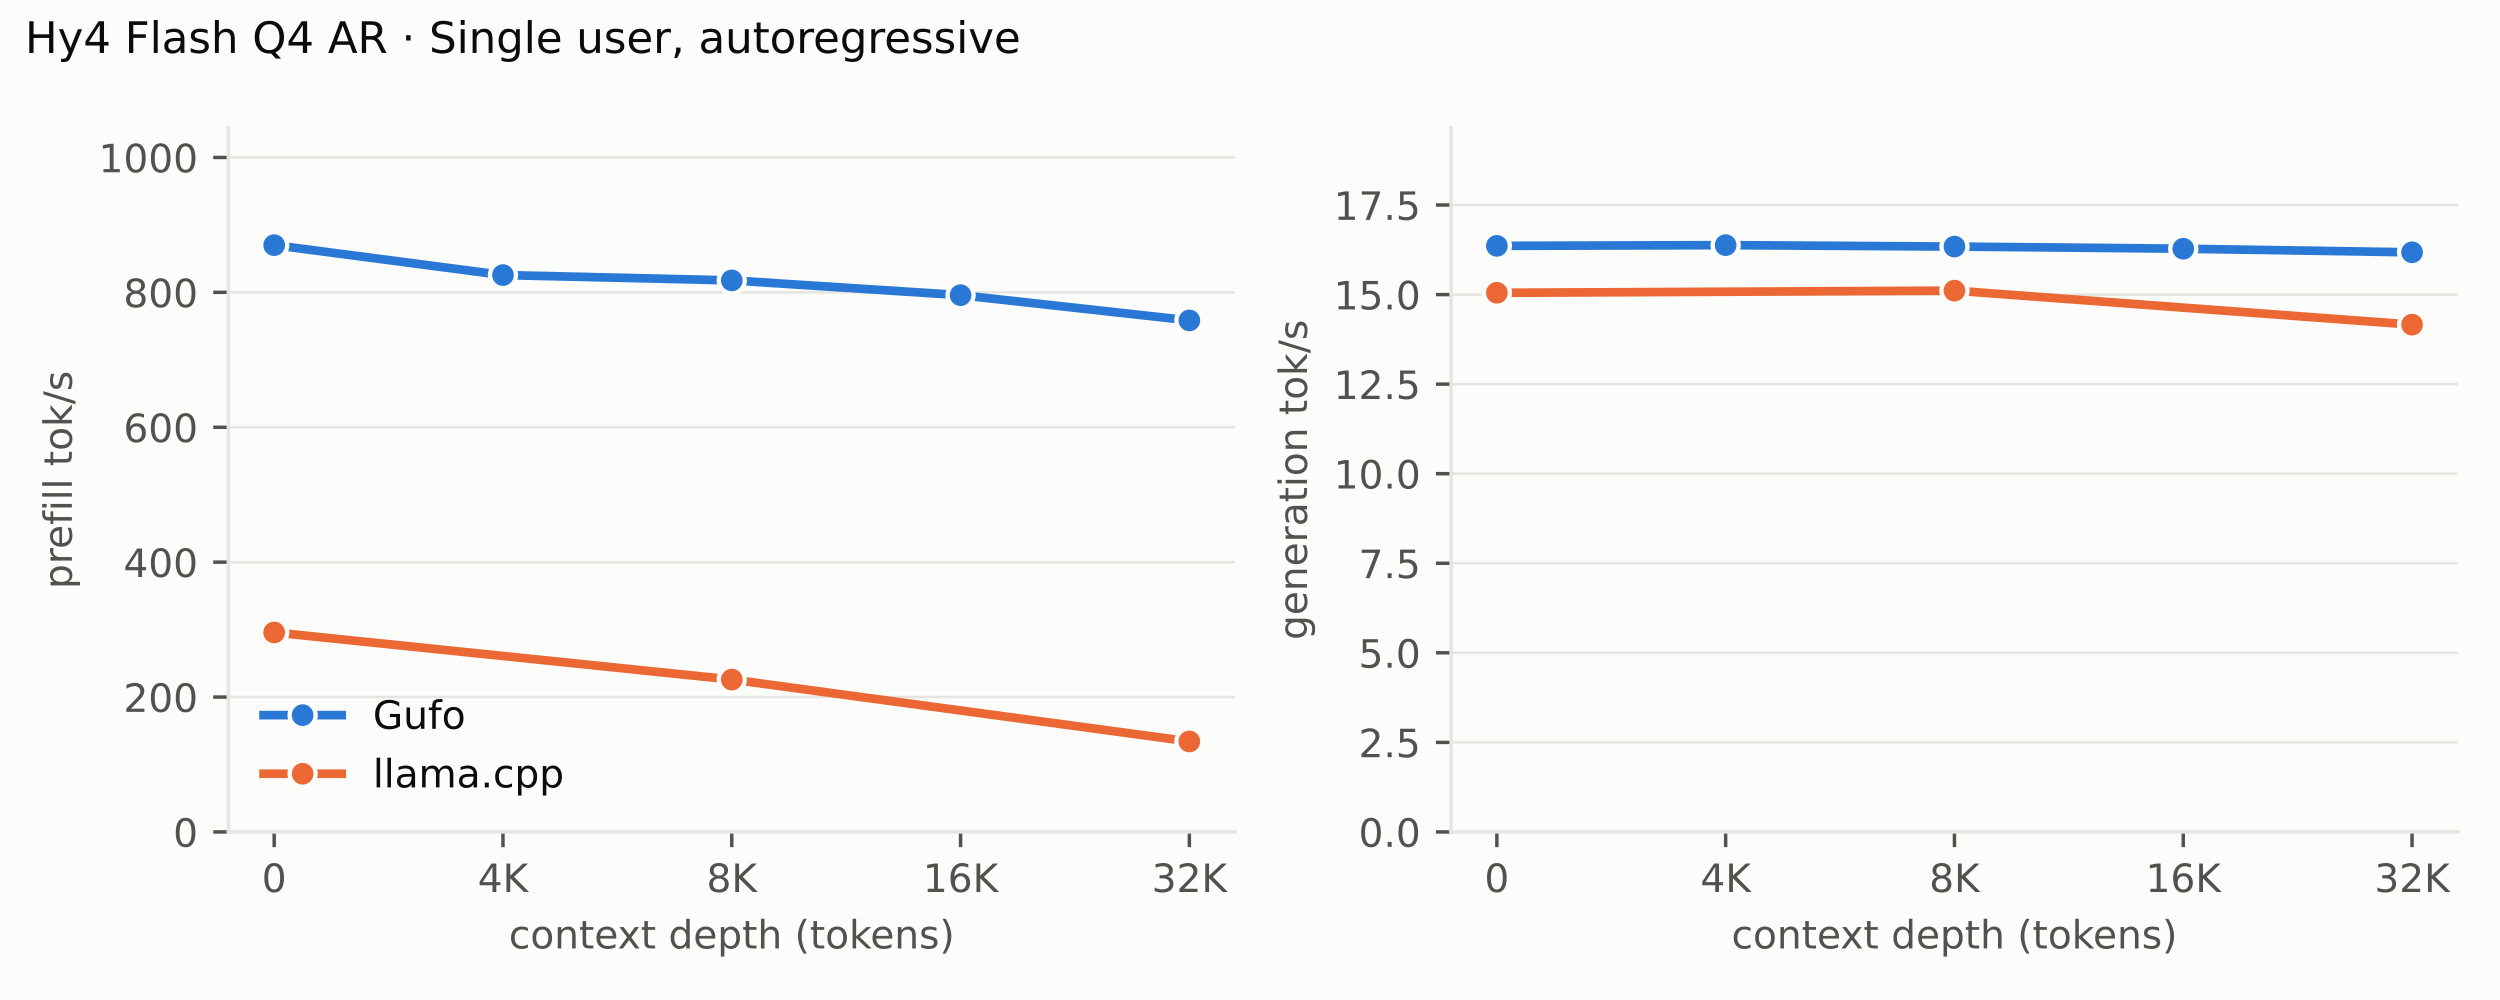
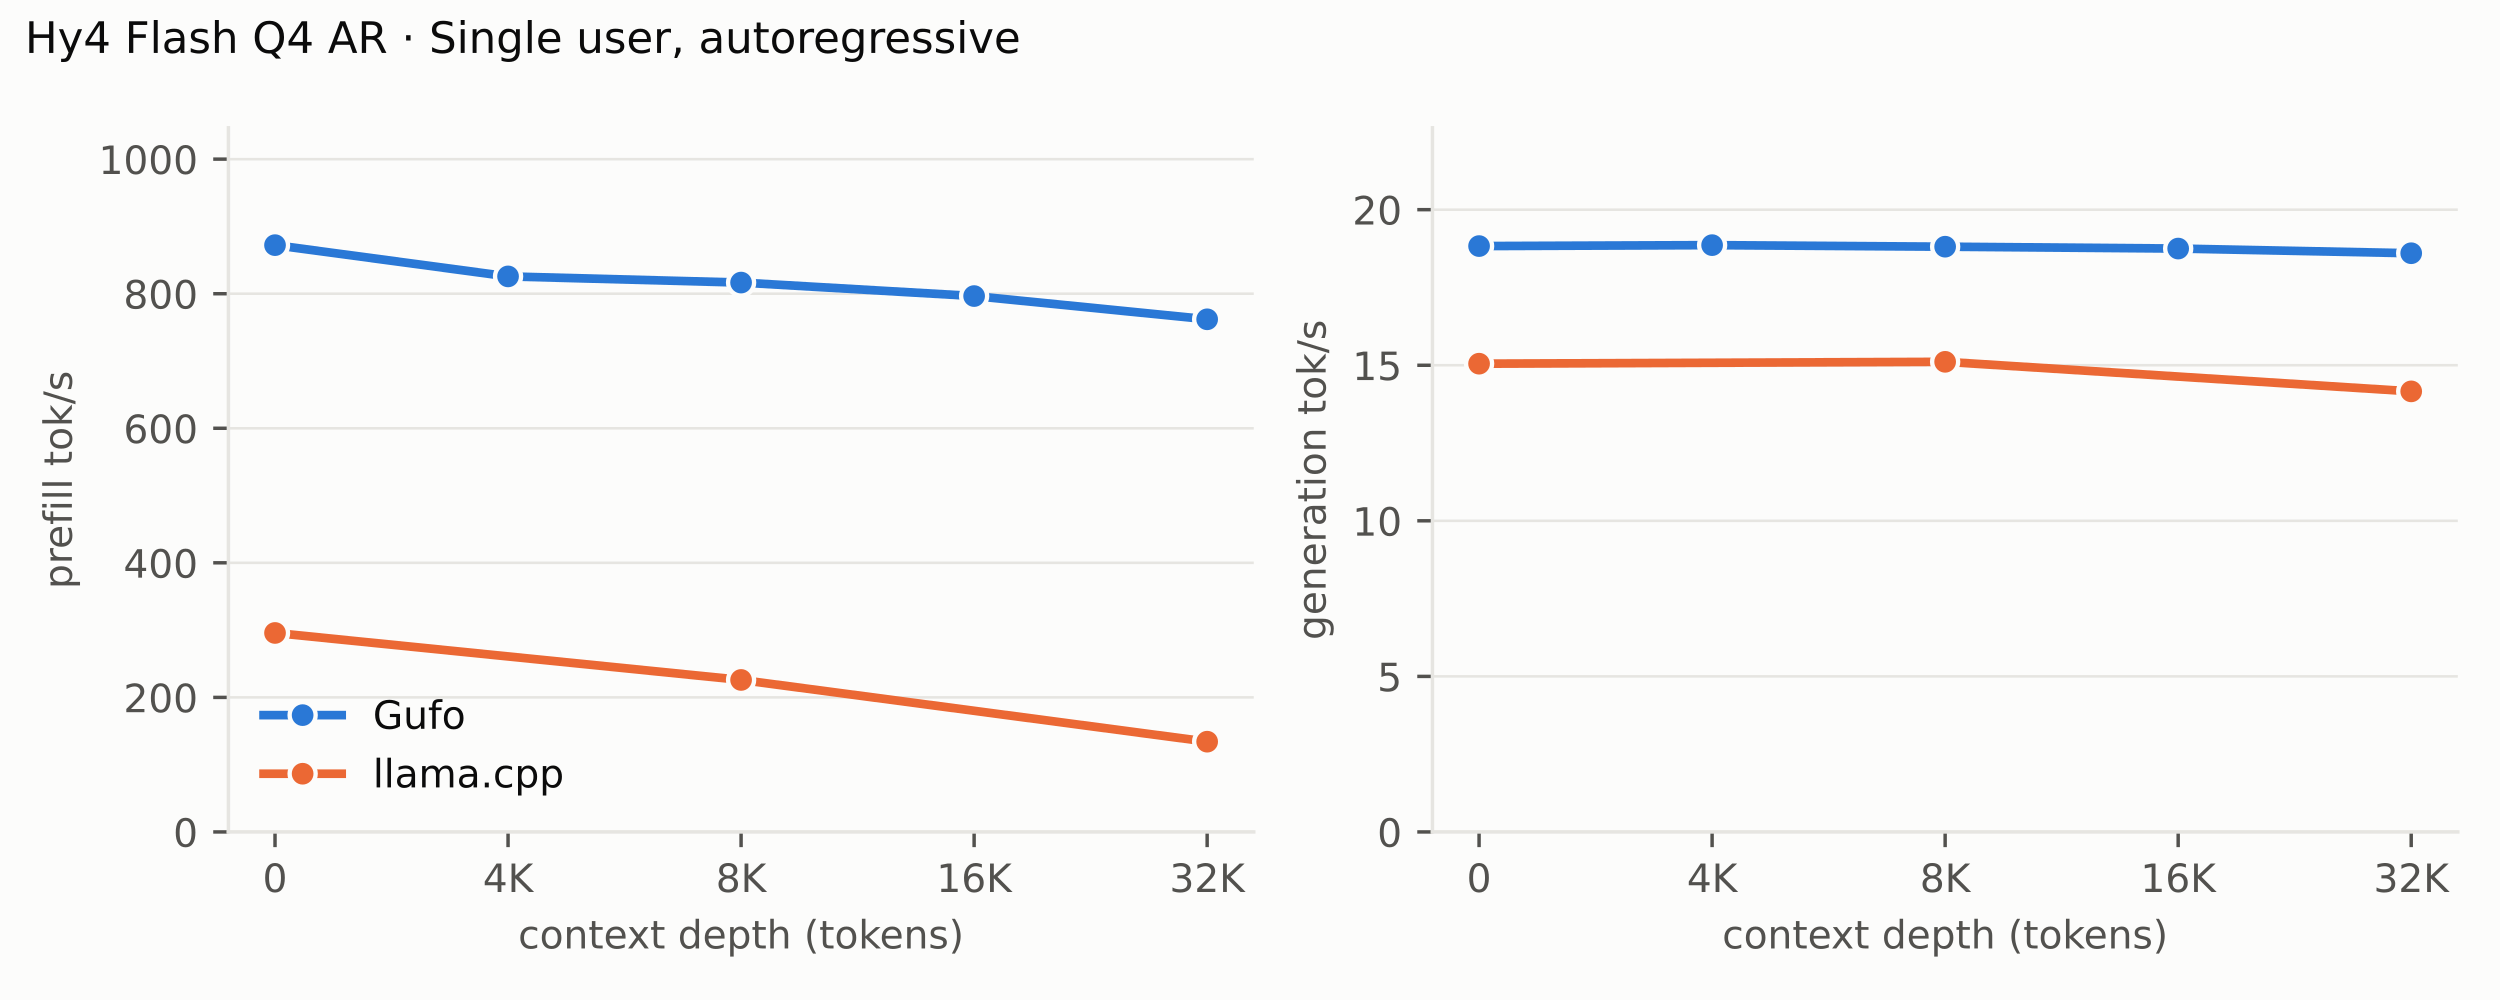
<svg xmlns="http://www.w3.org/2000/svg" xmlns:xlink="http://www.w3.org/1999/xlink" width="576pt" height="230.4pt" viewBox="0 0 576 230.4" version="1.1">
  <defs>
    <style type="text/css">*{stroke-linejoin: round; stroke-linecap: butt}</style>
  </defs>
  <g id="figure_1">
    <g id="patch_1">
      <path d="M 0 230.4 L 576 230.4 L 576 0 L 0 0 z " style="fill: #fcfcfb" />
    </g>
    <g id="axes_1">
      <g id="patch_2">
-         <path d="M 52.626 191.679 L 284.573 191.679 L 284.573 29.441 L 52.626 29.441 z " style="fill: #fcfcfb" />
+         <path d="M 52.626 191.679 L 288.866 191.679 L 288.866 29.441 L 52.626 29.441 z " style="fill: #fcfcfb" />
      </g>
      <g id="matplotlib.axis_1">
        <g id="xtick_1">
          <g id="line2d_1">
            <defs>
              <path id="m1ebf051f68" d="M 0 0 L 0 3.5 " style="stroke: #52514e; stroke-width: 0.8" />
            </defs>
            <g>
-               <use xlink:href="#m1ebf051f68" x="63.169" y="191.679" style="fill: #52514e; stroke: #52514e; stroke-width: 0.8" />
+               <use xlink:href="#m1ebf051f68" x="63.364" y="191.679" style="fill: #52514e; stroke: #52514e; stroke-width: 0.8" />
            </g>
          </g>
          <g id="text_1">
-             <text style="font-size: 9px; font-family: 'DejaVu Sans', 'Bitstream Vera Sans', 'Computer Modern Sans Serif', 'Lucida Grande', 'Verdana', 'Geneva', 'Lucid', 'Arial', 'Helvetica', 'Avant Garde', sans-serif; text-anchor: middle; fill: #52514e" x="63.169" y="205.517" transform="rotate(-0 63.16876 205.5172)">0</text>
+             <text style="font-size: 9px; font-family: 'DejaVu Sans', 'Bitstream Vera Sans', 'Computer Modern Sans Serif', 'Lucida Grande', 'Verdana', 'Geneva', 'Lucid', 'Arial', 'Helvetica', 'Avant Garde', sans-serif; text-anchor: middle; fill: #52514e" x="63.364" y="205.517" transform="rotate(-0 63.36391 205.5172)">0</text>
          </g>
        </g>
        <g id="xtick_2">
          <g id="line2d_2">
            <g>
-               <use xlink:href="#m1ebf051f68" x="115.884" y="191.679" style="fill: #52514e; stroke: #52514e; stroke-width: 0.8" />
+               <use xlink:href="#m1ebf051f68" x="117.055" y="191.679" style="fill: #52514e; stroke: #52514e; stroke-width: 0.8" />
            </g>
          </g>
          <g id="text_2">
-             <text style="font-size: 9px; font-family: 'DejaVu Sans', 'Bitstream Vera Sans', 'Computer Modern Sans Serif', 'Lucida Grande', 'Verdana', 'Geneva', 'Lucid', 'Arial', 'Helvetica', 'Avant Garde', sans-serif; text-anchor: middle; fill: #52514e" x="115.884" y="205.517" transform="rotate(-0 115.884 205.5172)">4K</text>
+             <text style="font-size: 9px; font-family: 'DejaVu Sans', 'Bitstream Vera Sans', 'Computer Modern Sans Serif', 'Lucida Grande', 'Verdana', 'Geneva', 'Lucid', 'Arial', 'Helvetica', 'Avant Garde', sans-serif; text-anchor: middle; fill: #52514e" x="117.055" y="205.517" transform="rotate(-0 117.0549 205.5172)">4K</text>
          </g>
        </g>
        <g id="xtick_3">
          <g id="line2d_3">
            <g>
-               <use xlink:href="#m1ebf051f68" x="168.599" y="191.679" style="fill: #52514e; stroke: #52514e; stroke-width: 0.8" />
+               <use xlink:href="#m1ebf051f68" x="170.746" y="191.679" style="fill: #52514e; stroke: #52514e; stroke-width: 0.8" />
            </g>
          </g>
          <g id="text_3">
-             <text style="font-size: 9px; font-family: 'DejaVu Sans', 'Bitstream Vera Sans', 'Computer Modern Sans Serif', 'Lucida Grande', 'Verdana', 'Geneva', 'Lucid', 'Arial', 'Helvetica', 'Avant Garde', sans-serif; text-anchor: middle; fill: #52514e" x="168.599" y="205.517" transform="rotate(-0 168.5993 205.5172)">8K</text>
+             <text style="font-size: 9px; font-family: 'DejaVu Sans', 'Bitstream Vera Sans', 'Computer Modern Sans Serif', 'Lucida Grande', 'Verdana', 'Geneva', 'Lucid', 'Arial', 'Helvetica', 'Avant Garde', sans-serif; text-anchor: middle; fill: #52514e" x="170.746" y="205.517" transform="rotate(-0 170.746 205.5172)">8K</text>
          </g>
        </g>
        <g id="xtick_4">
          <g id="line2d_4">
            <g>
-               <use xlink:href="#m1ebf051f68" x="221.315" y="191.679" style="fill: #52514e; stroke: #52514e; stroke-width: 0.8" />
+               <use xlink:href="#m1ebf051f68" x="224.437" y="191.679" style="fill: #52514e; stroke: #52514e; stroke-width: 0.8" />
            </g>
          </g>
          <g id="text_4">
-             <text style="font-size: 9px; font-family: 'DejaVu Sans', 'Bitstream Vera Sans', 'Computer Modern Sans Serif', 'Lucida Grande', 'Verdana', 'Geneva', 'Lucid', 'Arial', 'Helvetica', 'Avant Garde', sans-serif; text-anchor: middle; fill: #52514e" x="221.315" y="205.517" transform="rotate(-0 221.3146 205.5172)">16K</text>
+             <text style="font-size: 9px; font-family: 'DejaVu Sans', 'Bitstream Vera Sans', 'Computer Modern Sans Serif', 'Lucida Grande', 'Verdana', 'Geneva', 'Lucid', 'Arial', 'Helvetica', 'Avant Garde', sans-serif; text-anchor: middle; fill: #52514e" x="224.437" y="205.517" transform="rotate(-0 224.437 205.5172)">16K</text>
          </g>
        </g>
        <g id="xtick_5">
          <g id="line2d_5">
            <g>
-               <use xlink:href="#m1ebf051f68" x="274.03" y="191.679" style="fill: #52514e; stroke: #52514e; stroke-width: 0.8" />
+               <use xlink:href="#m1ebf051f68" x="278.128" y="191.679" style="fill: #52514e; stroke: #52514e; stroke-width: 0.8" />
            </g>
          </g>
          <g id="text_5">
-             <text style="font-size: 9px; font-family: 'DejaVu Sans', 'Bitstream Vera Sans', 'Computer Modern Sans Serif', 'Lucida Grande', 'Verdana', 'Geneva', 'Lucid', 'Arial', 'Helvetica', 'Avant Garde', sans-serif; text-anchor: middle; fill: #52514e" x="274.03" y="205.517" transform="rotate(-0 274.0299 205.5172)">32K</text>
+             <text style="font-size: 9px; font-family: 'DejaVu Sans', 'Bitstream Vera Sans', 'Computer Modern Sans Serif', 'Lucida Grande', 'Verdana', 'Geneva', 'Lucid', 'Arial', 'Helvetica', 'Avant Garde', sans-serif; text-anchor: middle; fill: #52514e" x="278.128" y="205.517" transform="rotate(-0 278.128 205.5172)">32K</text>
          </g>
        </g>
        <g id="text_6">
-           <text style="font-size: 9px; font-family: 'DejaVu Sans', 'Bitstream Vera Sans', 'Computer Modern Sans Serif', 'Lucida Grande', 'Verdana', 'Geneva', 'Lucid', 'Arial', 'Helvetica', 'Avant Garde', sans-serif; text-anchor: middle; fill: #52514e" x="168.599" y="218.518" transform="rotate(-0 168.5993 218.5179)">context depth (tokens)</text>
+           <text style="font-size: 9px; font-family: 'DejaVu Sans', 'Bitstream Vera Sans', 'Computer Modern Sans Serif', 'Lucida Grande', 'Verdana', 'Geneva', 'Lucid', 'Arial', 'Helvetica', 'Avant Garde', sans-serif; text-anchor: middle; fill: #52514e" x="170.746" y="218.518" transform="rotate(-0 170.746 218.5179)">context depth (tokens)</text>
        </g>
      </g>
      <g id="matplotlib.axis_2">
        <g id="ytick_1">
          <g id="line2d_6">
-             <path d="M 52.626 191.679 L 284.573 191.679 " clip-path="url(#pf46314bdc8)" style="fill: none; stroke: #e6e5e1; stroke-width: 0.6; stroke-linecap: square" />
+             <path d="M 52.626 191.679 L 288.866 191.679 " clip-path="url(#p871501cbcb)" style="fill: none; stroke: #e6e5e1; stroke-width: 0.6; stroke-linecap: square" />
          </g>
          <g id="line2d_7">
            <defs>
              <path id="m680e5b1e24" d="M 0 0 L -3.5 0 " style="stroke: #52514e; stroke-width: 0.8" />
            </defs>
            <g>
              <use xlink:href="#m680e5b1e24" x="52.626" y="191.679" style="fill: #52514e; stroke: #52514e; stroke-width: 0.8" />
            </g>
          </g>
          <g id="text_7">
            <text style="font-size: 9px; font-family: 'DejaVu Sans', 'Bitstream Vera Sans', 'Computer Modern Sans Serif', 'Lucida Grande', 'Verdana', 'Geneva', 'Lucid', 'Arial', 'Helvetica', 'Avant Garde', sans-serif; text-anchor: end; fill: #52514e" x="45.626" y="195.098" transform="rotate(-0 45.6257 195.0982)">0</text>
          </g>
        </g>
        <g id="ytick_2">
          <g id="line2d_8">
-             <path d="M 52.626 160.599 L 284.573 160.599 " clip-path="url(#pf46314bdc8)" style="fill: none; stroke: #e6e5e1; stroke-width: 0.6; stroke-linecap: square" />
+             <path d="M 52.626 160.678 L 288.866 160.678 " clip-path="url(#p871501cbcb)" style="fill: none; stroke: #e6e5e1; stroke-width: 0.6; stroke-linecap: square" />
          </g>
          <g id="line2d_9">
            <g>
-               <use xlink:href="#m680e5b1e24" x="52.626" y="160.599" style="fill: #52514e; stroke: #52514e; stroke-width: 0.8" />
+               <use xlink:href="#m680e5b1e24" x="52.626" y="160.678" style="fill: #52514e; stroke: #52514e; stroke-width: 0.8" />
            </g>
          </g>
          <g id="text_8">
-             <text style="font-size: 9px; font-family: 'DejaVu Sans', 'Bitstream Vera Sans', 'Computer Modern Sans Serif', 'Lucida Grande', 'Verdana', 'Geneva', 'Lucid', 'Arial', 'Helvetica', 'Avant Garde', sans-serif; text-anchor: end; fill: #52514e" x="45.626" y="164.018" transform="rotate(-0 45.6257 164.0177)">200</text>
+             <text style="font-size: 9px; font-family: 'DejaVu Sans', 'Bitstream Vera Sans', 'Computer Modern Sans Serif', 'Lucida Grande', 'Verdana', 'Geneva', 'Lucid', 'Arial', 'Helvetica', 'Avant Garde', sans-serif; text-anchor: end; fill: #52514e" x="45.626" y="164.096" transform="rotate(-0 45.6257 164.0965)">200</text>
          </g>
        </g>
        <g id="ytick_3">
          <g id="line2d_10">
-             <path d="M 52.626 129.518 L 284.573 129.518 " clip-path="url(#pf46314bdc8)" style="fill: none; stroke: #e6e5e1; stroke-width: 0.6; stroke-linecap: square" />
+             <path d="M 52.626 129.676 L 288.866 129.676 " clip-path="url(#p871501cbcb)" style="fill: none; stroke: #e6e5e1; stroke-width: 0.6; stroke-linecap: square" />
          </g>
          <g id="line2d_11">
            <g>
-               <use xlink:href="#m680e5b1e24" x="52.626" y="129.518" style="fill: #52514e; stroke: #52514e; stroke-width: 0.8" />
+               <use xlink:href="#m680e5b1e24" x="52.626" y="129.676" style="fill: #52514e; stroke: #52514e; stroke-width: 0.8" />
            </g>
          </g>
          <g id="text_9">
-             <text style="font-size: 9px; font-family: 'DejaVu Sans', 'Bitstream Vera Sans', 'Computer Modern Sans Serif', 'Lucida Grande', 'Verdana', 'Geneva', 'Lucid', 'Arial', 'Helvetica', 'Avant Garde', sans-serif; text-anchor: end; fill: #52514e" x="45.626" y="132.937" transform="rotate(-0 45.6257 132.9372)">400</text>
+             <text style="font-size: 9px; font-family: 'DejaVu Sans', 'Bitstream Vera Sans', 'Computer Modern Sans Serif', 'Lucida Grande', 'Verdana', 'Geneva', 'Lucid', 'Arial', 'Helvetica', 'Avant Garde', sans-serif; text-anchor: end; fill: #52514e" x="45.626" y="133.095" transform="rotate(-0 45.6257 133.0947)">400</text>
          </g>
        </g>
        <g id="ytick_4">
          <g id="line2d_12">
-             <path d="M 52.626 98.438 L 284.573 98.438 " clip-path="url(#pf46314bdc8)" style="fill: none; stroke: #e6e5e1; stroke-width: 0.6; stroke-linecap: square" />
+             <path d="M 52.626 98.674 L 288.866 98.674 " clip-path="url(#p871501cbcb)" style="fill: none; stroke: #e6e5e1; stroke-width: 0.6; stroke-linecap: square" />
          </g>
          <g id="line2d_13">
            <g>
-               <use xlink:href="#m680e5b1e24" x="52.626" y="98.438" style="fill: #52514e; stroke: #52514e; stroke-width: 0.8" />
+               <use xlink:href="#m680e5b1e24" x="52.626" y="98.674" style="fill: #52514e; stroke: #52514e; stroke-width: 0.8" />
            </g>
          </g>
          <g id="text_10">
-             <text style="font-size: 9px; font-family: 'DejaVu Sans', 'Bitstream Vera Sans', 'Computer Modern Sans Serif', 'Lucida Grande', 'Verdana', 'Geneva', 'Lucid', 'Arial', 'Helvetica', 'Avant Garde', sans-serif; text-anchor: end; fill: #52514e" x="45.626" y="101.857" transform="rotate(-0 45.6257 101.8566)">600</text>
+             <text style="font-size: 9px; font-family: 'DejaVu Sans', 'Bitstream Vera Sans', 'Computer Modern Sans Serif', 'Lucida Grande', 'Verdana', 'Geneva', 'Lucid', 'Arial', 'Helvetica', 'Avant Garde', sans-serif; text-anchor: end; fill: #52514e" x="45.626" y="102.093" transform="rotate(-0 45.6257 102.0929)">600</text>
          </g>
        </g>
        <g id="ytick_5">
          <g id="line2d_14">
-             <path d="M 52.626 67.357 L 284.573 67.357 " clip-path="url(#pf46314bdc8)" style="fill: none; stroke: #e6e5e1; stroke-width: 0.6; stroke-linecap: square" />
+             <path d="M 52.626 67.672 L 288.866 67.672 " clip-path="url(#p871501cbcb)" style="fill: none; stroke: #e6e5e1; stroke-width: 0.6; stroke-linecap: square" />
          </g>
          <g id="line2d_15">
            <g>
-               <use xlink:href="#m680e5b1e24" x="52.626" y="67.357" style="fill: #52514e; stroke: #52514e; stroke-width: 0.8" />
+               <use xlink:href="#m680e5b1e24" x="52.626" y="67.672" style="fill: #52514e; stroke: #52514e; stroke-width: 0.8" />
            </g>
          </g>
          <g id="text_11">
-             <text style="font-size: 9px; font-family: 'DejaVu Sans', 'Bitstream Vera Sans', 'Computer Modern Sans Serif', 'Lucida Grande', 'Verdana', 'Geneva', 'Lucid', 'Arial', 'Helvetica', 'Avant Garde', sans-serif; text-anchor: end; fill: #52514e" x="45.626" y="70.776" transform="rotate(-0 45.6257 70.77611)">800</text>
+             <text style="font-size: 9px; font-family: 'DejaVu Sans', 'Bitstream Vera Sans', 'Computer Modern Sans Serif', 'Lucida Grande', 'Verdana', 'Geneva', 'Lucid', 'Arial', 'Helvetica', 'Avant Garde', sans-serif; text-anchor: end; fill: #52514e" x="45.626" y="71.091" transform="rotate(-0 45.6257 71.09112)">800</text>
          </g>
        </g>
        <g id="ytick_6">
          <g id="line2d_16">
-             <path d="M 52.626 36.277 L 284.573 36.277 " clip-path="url(#pf46314bdc8)" style="fill: none; stroke: #e6e5e1; stroke-width: 0.6; stroke-linecap: square" />
+             <path d="M 52.626 36.67 L 288.866 36.67 " clip-path="url(#p871501cbcb)" style="fill: none; stroke: #e6e5e1; stroke-width: 0.6; stroke-linecap: square" />
          </g>
          <g id="line2d_17">
            <g>
-               <use xlink:href="#m680e5b1e24" x="52.626" y="36.277" style="fill: #52514e; stroke: #52514e; stroke-width: 0.8" />
+               <use xlink:href="#m680e5b1e24" x="52.626" y="36.67" style="fill: #52514e; stroke: #52514e; stroke-width: 0.8" />
            </g>
          </g>
          <g id="text_12">
-             <text style="font-size: 9px; font-family: 'DejaVu Sans', 'Bitstream Vera Sans', 'Computer Modern Sans Serif', 'Lucida Grande', 'Verdana', 'Geneva', 'Lucid', 'Arial', 'Helvetica', 'Avant Garde', sans-serif; text-anchor: end; fill: #52514e" x="45.626" y="39.696" transform="rotate(-0 45.6257 39.69558)">1000</text>
+             <text style="font-size: 9px; font-family: 'DejaVu Sans', 'Bitstream Vera Sans', 'Computer Modern Sans Serif', 'Lucida Grande', 'Verdana', 'Geneva', 'Lucid', 'Arial', 'Helvetica', 'Avant Garde', sans-serif; text-anchor: end; fill: #52514e" x="45.626" y="40.089" transform="rotate(-0 45.6257 40.08934)">1000</text>
          </g>
        </g>
        <g id="text_13">
          <text style="font-size: 9px; font-family: 'DejaVu Sans', 'Bitstream Vera Sans', 'Computer Modern Sans Serif', 'Lucida Grande', 'Verdana', 'Geneva', 'Lucid', 'Arial', 'Helvetica', 'Avant Garde', sans-serif; text-anchor: middle; fill: #52514e" x="16.559" y="110.56" transform="rotate(-90 16.55859 110.56)">prefill tok/s</text>
        </g>
      </g>
      <g id="line2d_18">
-         <path d="M 63.169 56.481 L 115.884 63.377 L 168.599 64.603 L 221.315 68.008 L 274.03 73.825 " clip-path="url(#pf46314bdc8)" style="fill: none; stroke: #2a78d6; stroke-width: 2; stroke-linecap: square" />
+         <path d="M 63.364 56.481 L 117.055 63.685 L 170.746 65.105 L 224.437 68.213 L 278.128 73.567 " clip-path="url(#p871501cbcb)" style="fill: none; stroke: #2a78d6; stroke-width: 2; stroke-linecap: square" />
        <defs>
          <path id="m91930ba968" d="M 0 3 C 0.796 3 1.559 2.684 2.121 2.121 C 2.684 1.559 3 0.796 3 0 C 3 -0.796 2.684 -1.559 2.121 -2.121 C 1.559 -2.684 0.796 -3 0 -3 C -0.796 -3 -1.559 -2.684 -2.121 -2.121 C -2.684 -1.559 -3 -0.796 -3 0 C -3 0.796 -2.684 1.559 -2.121 2.121 C -1.559 2.684 -0.796 3 0 3 z " style="stroke: #fcfcfb" />
        </defs>
-         <g clip-path="url(#pf46314bdc8)">
-           <use xlink:href="#m91930ba968" x="63.169" y="56.481" style="fill: #2a78d6; stroke: #fcfcfb" />
-           <use xlink:href="#m91930ba968" x="115.884" y="63.377" style="fill: #2a78d6; stroke: #fcfcfb" />
-           <use xlink:href="#m91930ba968" x="168.599" y="64.603" style="fill: #2a78d6; stroke: #fcfcfb" />
-           <use xlink:href="#m91930ba968" x="221.315" y="68.008" style="fill: #2a78d6; stroke: #fcfcfb" />
-           <use xlink:href="#m91930ba968" x="274.03" y="73.825" style="fill: #2a78d6; stroke: #fcfcfb" />
+         <g clip-path="url(#p871501cbcb)">
+           <use xlink:href="#m91930ba968" x="63.364" y="56.481" style="fill: #2a78d6; stroke: #fcfcfb" />
+           <use xlink:href="#m91930ba968" x="117.055" y="63.685" style="fill: #2a78d6; stroke: #fcfcfb" />
+           <use xlink:href="#m91930ba968" x="170.746" y="65.105" style="fill: #2a78d6; stroke: #fcfcfb" />
+           <use xlink:href="#m91930ba968" x="224.437" y="68.213" style="fill: #2a78d6; stroke: #fcfcfb" />
+           <use xlink:href="#m91930ba968" x="278.128" y="73.567" style="fill: #2a78d6; stroke: #fcfcfb" />
        </g>
      </g>
      <g id="line2d_19">
-         <path d="M 63.169 145.717 L 168.599 156.572 L 274.03 170.832 " clip-path="url(#pf46314bdc8)" style="fill: none; stroke: #eb6834; stroke-width: 2; stroke-linecap: square" />
+         <path d="M 63.364 145.834 L 170.746 156.661 L 278.128 170.885 " clip-path="url(#p871501cbcb)" style="fill: none; stroke: #eb6834; stroke-width: 2; stroke-linecap: square" />
        <defs>
          <path id="ma0614988b8" d="M 0 3 C 0.796 3 1.559 2.684 2.121 2.121 C 2.684 1.559 3 0.796 3 0 C 3 -0.796 2.684 -1.559 2.121 -2.121 C 1.559 -2.684 0.796 -3 0 -3 C -0.796 -3 -1.559 -2.684 -2.121 -2.121 C -2.684 -1.559 -3 -0.796 -3 0 C -3 0.796 -2.684 1.559 -2.121 2.121 C -1.559 2.684 -0.796 3 0 3 z " style="stroke: #fcfcfb" />
        </defs>
-         <g clip-path="url(#pf46314bdc8)">
-           <use xlink:href="#ma0614988b8" x="63.169" y="145.717" style="fill: #eb6834; stroke: #fcfcfb" />
-           <use xlink:href="#ma0614988b8" x="168.599" y="156.572" style="fill: #eb6834; stroke: #fcfcfb" />
-           <use xlink:href="#ma0614988b8" x="274.03" y="170.832" style="fill: #eb6834; stroke: #fcfcfb" />
+         <g clip-path="url(#p871501cbcb)">
+           <use xlink:href="#ma0614988b8" x="63.364" y="145.834" style="fill: #eb6834; stroke: #fcfcfb" />
+           <use xlink:href="#ma0614988b8" x="170.746" y="156.661" style="fill: #eb6834; stroke: #fcfcfb" />
+           <use xlink:href="#ma0614988b8" x="278.128" y="170.885" style="fill: #eb6834; stroke: #fcfcfb" />
        </g>
      </g>
      <g id="patch_3">
        <path d="M 52.626 191.679 L 52.626 29.441 " style="fill: none; stroke: #e6e5e1; stroke-width: 0.8; stroke-linejoin: miter; stroke-linecap: square" />
      </g>
      <g id="patch_4">
-         <path d="M 52.626 191.679 L 284.573 191.679 " style="fill: none; stroke: #e6e5e1; stroke-width: 0.8; stroke-linejoin: miter; stroke-linecap: square" />
+         <path d="M 52.626 191.679 L 288.866 191.679 " style="fill: none; stroke: #e6e5e1; stroke-width: 0.8; stroke-linejoin: miter; stroke-linecap: square" />
      </g>
      <g id="legend_1">
        <g id="line2d_20">
          <path d="M 60.726 164.766 L 69.726 164.766 L 78.726 164.766 " style="fill: none; stroke: #2a78d6; stroke-width: 2; stroke-linecap: square" />
          <g>
            <use xlink:href="#m91930ba968" x="69.726" y="164.766" style="fill: #2a78d6; stroke: #fcfcfb" />
          </g>
        </g>
        <g id="text_14">
          <text style="font-size: 9px; font-family: 'DejaVu Sans', 'Bitstream Vera Sans', 'Computer Modern Sans Serif', 'Lucida Grande', 'Verdana', 'Geneva', 'Lucid', 'Arial', 'Helvetica', 'Avant Garde', sans-serif; text-anchor: start; fill: #0b0b0b" x="85.926" y="167.916" transform="rotate(-0 85.9257 167.9165)">Gufo</text>
        </g>
        <g id="line2d_21">
          <path d="M 60.726 178.267 L 69.726 178.267 L 78.726 178.267 " style="fill: none; stroke: #eb6834; stroke-width: 2; stroke-linecap: square" />
          <g>
            <use xlink:href="#ma0614988b8" x="69.726" y="178.267" style="fill: #eb6834; stroke: #fcfcfb" />
          </g>
        </g>
        <g id="text_15">
          <text style="font-size: 9px; font-family: 'DejaVu Sans', 'Bitstream Vera Sans', 'Computer Modern Sans Serif', 'Lucida Grande', 'Verdana', 'Geneva', 'Lucid', 'Arial', 'Helvetica', 'Avant Garde', sans-serif; text-anchor: start; fill: #0b0b0b" x="85.926" y="181.417" transform="rotate(-0 85.9257 181.4172)">llama.cpp</text>
        </g>
      </g>
    </g>
    <g id="axes_2">
      <g id="patch_5">
-         <path d="M 334.333 191.679 L 566.28 191.679 L 566.28 29.441 L 334.333 29.441 z " style="fill: #fcfcfb" />
+         <path d="M 330.039 191.679 L 566.28 191.679 L 566.28 29.441 L 330.039 29.441 z " style="fill: #fcfcfb" />
      </g>
      <g id="matplotlib.axis_3">
        <g id="xtick_6">
          <g id="line2d_22">
            <g>
-               <use xlink:href="#m1ebf051f68" x="344.876" y="191.679" style="fill: #52514e; stroke: #52514e; stroke-width: 0.8" />
+               <use xlink:href="#m1ebf051f68" x="340.778" y="191.679" style="fill: #52514e; stroke: #52514e; stroke-width: 0.8" />
            </g>
          </g>
          <g id="text_16">
-             <text style="font-size: 9px; font-family: 'DejaVu Sans', 'Bitstream Vera Sans', 'Computer Modern Sans Serif', 'Lucida Grande', 'Verdana', 'Geneva', 'Lucid', 'Arial', 'Helvetica', 'Avant Garde', sans-serif; text-anchor: middle; fill: #52514e" x="344.876" y="205.517" transform="rotate(-0 344.8758 205.5172)">0</text>
+             <text style="font-size: 9px; font-family: 'DejaVu Sans', 'Bitstream Vera Sans', 'Computer Modern Sans Serif', 'Lucida Grande', 'Verdana', 'Geneva', 'Lucid', 'Arial', 'Helvetica', 'Avant Garde', sans-serif; text-anchor: middle; fill: #52514e" x="340.778" y="205.517" transform="rotate(-0 340.7777 205.5172)">0</text>
          </g>
        </g>
        <g id="xtick_7">
          <g id="line2d_23">
            <g>
-               <use xlink:href="#m1ebf051f68" x="397.591" y="191.679" style="fill: #52514e; stroke: #52514e; stroke-width: 0.8" />
+               <use xlink:href="#m1ebf051f68" x="394.469" y="191.679" style="fill: #52514e; stroke: #52514e; stroke-width: 0.8" />
            </g>
          </g>
          <g id="text_17">
-             <text style="font-size: 9px; font-family: 'DejaVu Sans', 'Bitstream Vera Sans', 'Computer Modern Sans Serif', 'Lucida Grande', 'Verdana', 'Geneva', 'Lucid', 'Arial', 'Helvetica', 'Avant Garde', sans-serif; text-anchor: middle; fill: #52514e" x="397.591" y="205.517" transform="rotate(-0 397.5911 205.5172)">4K</text>
+             <text style="font-size: 9px; font-family: 'DejaVu Sans', 'Bitstream Vera Sans', 'Computer Modern Sans Serif', 'Lucida Grande', 'Verdana', 'Geneva', 'Lucid', 'Arial', 'Helvetica', 'Avant Garde', sans-serif; text-anchor: middle; fill: #52514e" x="394.469" y="205.517" transform="rotate(-0 394.4687 205.5172)">4K</text>
          </g>
        </g>
        <g id="xtick_8">
          <g id="line2d_24">
            <g>
-               <use xlink:href="#m1ebf051f68" x="450.306" y="191.679" style="fill: #52514e; stroke: #52514e; stroke-width: 0.8" />
+               <use xlink:href="#m1ebf051f68" x="448.16" y="191.679" style="fill: #52514e; stroke: #52514e; stroke-width: 0.8" />
            </g>
          </g>
          <g id="text_18">
-             <text style="font-size: 9px; font-family: 'DejaVu Sans', 'Bitstream Vera Sans', 'Computer Modern Sans Serif', 'Lucida Grande', 'Verdana', 'Geneva', 'Lucid', 'Arial', 'Helvetica', 'Avant Garde', sans-serif; text-anchor: middle; fill: #52514e" x="450.306" y="205.517" transform="rotate(-0 450.3064 205.5172)">8K</text>
+             <text style="font-size: 9px; font-family: 'DejaVu Sans', 'Bitstream Vera Sans', 'Computer Modern Sans Serif', 'Lucida Grande', 'Verdana', 'Geneva', 'Lucid', 'Arial', 'Helvetica', 'Avant Garde', sans-serif; text-anchor: middle; fill: #52514e" x="448.16" y="205.517" transform="rotate(-0 448.1597 205.5172)">8K</text>
          </g>
        </g>
        <g id="xtick_9">
          <g id="line2d_25">
            <g>
-               <use xlink:href="#m1ebf051f68" x="503.022" y="191.679" style="fill: #52514e; stroke: #52514e; stroke-width: 0.8" />
+               <use xlink:href="#m1ebf051f68" x="501.851" y="191.679" style="fill: #52514e; stroke: #52514e; stroke-width: 0.8" />
            </g>
          </g>
          <g id="text_19">
-             <text style="font-size: 9px; font-family: 'DejaVu Sans', 'Bitstream Vera Sans', 'Computer Modern Sans Serif', 'Lucida Grande', 'Verdana', 'Geneva', 'Lucid', 'Arial', 'Helvetica', 'Avant Garde', sans-serif; text-anchor: middle; fill: #52514e" x="503.022" y="205.517" transform="rotate(-0 503.0217 205.5172)">16K</text>
+             <text style="font-size: 9px; font-family: 'DejaVu Sans', 'Bitstream Vera Sans', 'Computer Modern Sans Serif', 'Lucida Grande', 'Verdana', 'Geneva', 'Lucid', 'Arial', 'Helvetica', 'Avant Garde', sans-serif; text-anchor: middle; fill: #52514e" x="501.851" y="205.517" transform="rotate(-0 501.8508 205.5172)">16K</text>
          </g>
        </g>
        <g id="xtick_10">
          <g id="line2d_26">
            <g>
-               <use xlink:href="#m1ebf051f68" x="555.737" y="191.679" style="fill: #52514e; stroke: #52514e; stroke-width: 0.8" />
+               <use xlink:href="#m1ebf051f68" x="555.542" y="191.679" style="fill: #52514e; stroke: #52514e; stroke-width: 0.8" />
            </g>
          </g>
          <g id="text_20">
-             <text style="font-size: 9px; font-family: 'DejaVu Sans', 'Bitstream Vera Sans', 'Computer Modern Sans Serif', 'Lucida Grande', 'Verdana', 'Geneva', 'Lucid', 'Arial', 'Helvetica', 'Avant Garde', sans-serif; text-anchor: middle; fill: #52514e" x="555.737" y="205.517" transform="rotate(-0 555.7369 205.5172)">32K</text>
+             <text style="font-size: 9px; font-family: 'DejaVu Sans', 'Bitstream Vera Sans', 'Computer Modern Sans Serif', 'Lucida Grande', 'Verdana', 'Geneva', 'Lucid', 'Arial', 'Helvetica', 'Avant Garde', sans-serif; text-anchor: middle; fill: #52514e" x="555.542" y="205.517" transform="rotate(-0 555.5418 205.5172)">32K</text>
          </g>
        </g>
        <g id="text_21">
-           <text style="font-size: 9px; font-family: 'DejaVu Sans', 'Bitstream Vera Sans', 'Computer Modern Sans Serif', 'Lucida Grande', 'Verdana', 'Geneva', 'Lucid', 'Arial', 'Helvetica', 'Avant Garde', sans-serif; text-anchor: middle; fill: #52514e" x="450.306" y="218.518" transform="rotate(-0 450.3064 218.5179)">context depth (tokens)</text>
+           <text style="font-size: 9px; font-family: 'DejaVu Sans', 'Bitstream Vera Sans', 'Computer Modern Sans Serif', 'Lucida Grande', 'Verdana', 'Geneva', 'Lucid', 'Arial', 'Helvetica', 'Avant Garde', sans-serif; text-anchor: middle; fill: #52514e" x="448.16" y="218.518" transform="rotate(-0 448.1597 218.5179)">context depth (tokens)</text>
        </g>
      </g>
      <g id="matplotlib.axis_4">
        <g id="ytick_7">
          <g id="line2d_27">
-             <path d="M 334.333 191.679 L 566.28 191.679 " clip-path="url(#p6465449f8a)" style="fill: none; stroke: #e6e5e1; stroke-width: 0.6; stroke-linecap: square" />
+             <path d="M 330.039 191.679 L 566.28 191.679 " clip-path="url(#pa464c7f914)" style="fill: none; stroke: #e6e5e1; stroke-width: 0.6; stroke-linecap: square" />
          </g>
          <g id="line2d_28">
            <g>
-               <use xlink:href="#m680e5b1e24" x="334.333" y="191.679" style="fill: #52514e; stroke: #52514e; stroke-width: 0.8" />
+               <use xlink:href="#m680e5b1e24" x="330.039" y="191.679" style="fill: #52514e; stroke: #52514e; stroke-width: 0.8" />
            </g>
          </g>
          <g id="text_22">
-             <text style="font-size: 9px; font-family: 'DejaVu Sans', 'Bitstream Vera Sans', 'Computer Modern Sans Serif', 'Lucida Grande', 'Verdana', 'Geneva', 'Lucid', 'Arial', 'Helvetica', 'Avant Garde', sans-serif; text-anchor: end; fill: #52514e" x="327.333" y="195.098" transform="rotate(-0 327.3327 195.0982)">0.0</text>
+             <text style="font-size: 9px; font-family: 'DejaVu Sans', 'Bitstream Vera Sans', 'Computer Modern Sans Serif', 'Lucida Grande', 'Verdana', 'Geneva', 'Lucid', 'Arial', 'Helvetica', 'Avant Garde', sans-serif; text-anchor: end; fill: #52514e" x="323.039" y="195.098" transform="rotate(-0 323.0395 195.0982)">0</text>
          </g>
        </g>
        <g id="ytick_8">
          <g id="line2d_29">
-             <path d="M 334.333 171.045 L 566.28 171.045 " clip-path="url(#p6465449f8a)" style="fill: none; stroke: #e6e5e1; stroke-width: 0.6; stroke-linecap: square" />
+             <path d="M 330.039 155.837 L 566.28 155.837 " clip-path="url(#pa464c7f914)" style="fill: none; stroke: #e6e5e1; stroke-width: 0.6; stroke-linecap: square" />
          </g>
          <g id="line2d_30">
            <g>
-               <use xlink:href="#m680e5b1e24" x="334.333" y="171.045" style="fill: #52514e; stroke: #52514e; stroke-width: 0.8" />
+               <use xlink:href="#m680e5b1e24" x="330.039" y="155.837" style="fill: #52514e; stroke: #52514e; stroke-width: 0.8" />
            </g>
          </g>
          <g id="text_23">
-             <text style="font-size: 9px; font-family: 'DejaVu Sans', 'Bitstream Vera Sans', 'Computer Modern Sans Serif', 'Lucida Grande', 'Verdana', 'Geneva', 'Lucid', 'Arial', 'Helvetica', 'Avant Garde', sans-serif; text-anchor: end; fill: #52514e" x="327.333" y="174.464" transform="rotate(-0 327.3327 174.4635)">2.5</text>
+             <text style="font-size: 9px; font-family: 'DejaVu Sans', 'Bitstream Vera Sans', 'Computer Modern Sans Serif', 'Lucida Grande', 'Verdana', 'Geneva', 'Lucid', 'Arial', 'Helvetica', 'Avant Garde', sans-serif; text-anchor: end; fill: #52514e" x="323.039" y="159.256" transform="rotate(-0 323.0395 159.2555)">5</text>
          </g>
        </g>
        <g id="ytick_9">
          <g id="line2d_31">
-             <path d="M 334.333 150.41 L 566.28 150.41 " clip-path="url(#p6465449f8a)" style="fill: none; stroke: #e6e5e1; stroke-width: 0.6; stroke-linecap: square" />
+             <path d="M 330.039 119.994 L 566.28 119.994 " clip-path="url(#pa464c7f914)" style="fill: none; stroke: #e6e5e1; stroke-width: 0.6; stroke-linecap: square" />
          </g>
          <g id="line2d_32">
            <g>
-               <use xlink:href="#m680e5b1e24" x="334.333" y="150.41" style="fill: #52514e; stroke: #52514e; stroke-width: 0.8" />
+               <use xlink:href="#m680e5b1e24" x="330.039" y="119.994" style="fill: #52514e; stroke: #52514e; stroke-width: 0.8" />
            </g>
          </g>
          <g id="text_24">
-             <text style="font-size: 9px; font-family: 'DejaVu Sans', 'Bitstream Vera Sans', 'Computer Modern Sans Serif', 'Lucida Grande', 'Verdana', 'Geneva', 'Lucid', 'Arial', 'Helvetica', 'Avant Garde', sans-serif; text-anchor: end; fill: #52514e" x="327.333" y="153.829" transform="rotate(-0 327.3327 153.8288)">5.0</text>
+             <text style="font-size: 9px; font-family: 'DejaVu Sans', 'Bitstream Vera Sans', 'Computer Modern Sans Serif', 'Lucida Grande', 'Verdana', 'Geneva', 'Lucid', 'Arial', 'Helvetica', 'Avant Garde', sans-serif; text-anchor: end; fill: #52514e" x="323.039" y="123.413" transform="rotate(-0 323.0395 123.4128)">10</text>
          </g>
        </g>
        <g id="ytick_10">
          <g id="line2d_33">
-             <path d="M 334.333 129.775 L 566.28 129.775 " clip-path="url(#p6465449f8a)" style="fill: none; stroke: #e6e5e1; stroke-width: 0.6; stroke-linecap: square" />
+             <path d="M 330.039 84.151 L 566.28 84.151 " clip-path="url(#pa464c7f914)" style="fill: none; stroke: #e6e5e1; stroke-width: 0.6; stroke-linecap: square" />
          </g>
          <g id="line2d_34">
            <g>
-               <use xlink:href="#m680e5b1e24" x="334.333" y="129.775" style="fill: #52514e; stroke: #52514e; stroke-width: 0.8" />
+               <use xlink:href="#m680e5b1e24" x="330.039" y="84.151" style="fill: #52514e; stroke: #52514e; stroke-width: 0.8" />
            </g>
          </g>
          <g id="text_25">
-             <text style="font-size: 9px; font-family: 'DejaVu Sans', 'Bitstream Vera Sans', 'Computer Modern Sans Serif', 'Lucida Grande', 'Verdana', 'Geneva', 'Lucid', 'Arial', 'Helvetica', 'Avant Garde', sans-serif; text-anchor: end; fill: #52514e" x="327.333" y="133.194" transform="rotate(-0 327.3327 133.194)">7.5</text>
+             <text style="font-size: 9px; font-family: 'DejaVu Sans', 'Bitstream Vera Sans', 'Computer Modern Sans Serif', 'Lucida Grande', 'Verdana', 'Geneva', 'Lucid', 'Arial', 'Helvetica', 'Avant Garde', sans-serif; text-anchor: end; fill: #52514e" x="323.039" y="87.57" transform="rotate(-0 323.0395 87.57006)">15</text>
          </g>
        </g>
        <g id="ytick_11">
          <g id="line2d_35">
-             <path d="M 334.333 109.14 L 566.28 109.14 " clip-path="url(#p6465449f8a)" style="fill: none; stroke: #e6e5e1; stroke-width: 0.6; stroke-linecap: square" />
+             <path d="M 330.039 48.308 L 566.28 48.308 " clip-path="url(#pa464c7f914)" style="fill: none; stroke: #e6e5e1; stroke-width: 0.6; stroke-linecap: square" />
          </g>
          <g id="line2d_36">
            <g>
-               <use xlink:href="#m680e5b1e24" x="334.333" y="109.14" style="fill: #52514e; stroke: #52514e; stroke-width: 0.8" />
+               <use xlink:href="#m680e5b1e24" x="330.039" y="48.308" style="fill: #52514e; stroke: #52514e; stroke-width: 0.8" />
            </g>
          </g>
          <g id="text_26">
-             <text style="font-size: 9px; font-family: 'DejaVu Sans', 'Bitstream Vera Sans', 'Computer Modern Sans Serif', 'Lucida Grande', 'Verdana', 'Geneva', 'Lucid', 'Arial', 'Helvetica', 'Avant Garde', sans-serif; text-anchor: end; fill: #52514e" x="327.333" y="112.559" transform="rotate(-0 327.3327 112.5593)">10.0</text>
-           </g>
-         </g>
-         <g id="ytick_12">
-           <g id="line2d_37">
-             <path d="M 334.333 88.506 L 566.28 88.506 " clip-path="url(#p6465449f8a)" style="fill: none; stroke: #e6e5e1; stroke-width: 0.6; stroke-linecap: square" />
-           </g>
-           <g id="line2d_38">
-             <g>
-               <use xlink:href="#m680e5b1e24" x="334.333" y="88.506" style="fill: #52514e; stroke: #52514e; stroke-width: 0.8" />
-             </g>
-           </g>
-           <g id="text_27">
-             <text style="font-size: 9px; font-family: 'DejaVu Sans', 'Bitstream Vera Sans', 'Computer Modern Sans Serif', 'Lucida Grande', 'Verdana', 'Geneva', 'Lucid', 'Arial', 'Helvetica', 'Avant Garde', sans-serif; text-anchor: end; fill: #52514e" x="327.333" y="91.925" transform="rotate(-0 327.3327 91.92458)">12.5</text>
-           </g>
-         </g>
-         <g id="ytick_13">
-           <g id="line2d_39">
-             <path d="M 334.333 67.871 L 566.28 67.871 " clip-path="url(#p6465449f8a)" style="fill: none; stroke: #e6e5e1; stroke-width: 0.6; stroke-linecap: square" />
-           </g>
-           <g id="line2d_40">
-             <g>
-               <use xlink:href="#m680e5b1e24" x="334.333" y="67.871" style="fill: #52514e; stroke: #52514e; stroke-width: 0.8" />
-             </g>
-           </g>
-           <g id="text_28">
-             <text style="font-size: 9px; font-family: 'DejaVu Sans', 'Bitstream Vera Sans', 'Computer Modern Sans Serif', 'Lucida Grande', 'Verdana', 'Geneva', 'Lucid', 'Arial', 'Helvetica', 'Avant Garde', sans-serif; text-anchor: end; fill: #52514e" x="327.333" y="71.29" transform="rotate(-0 327.3327 71.28985)">15.0</text>
-           </g>
-         </g>
-         <g id="ytick_14">
-           <g id="line2d_41">
-             <path d="M 334.333 47.236 L 566.28 47.236 " clip-path="url(#p6465449f8a)" style="fill: none; stroke: #e6e5e1; stroke-width: 0.6; stroke-linecap: square" />
-           </g>
-           <g id="line2d_42">
-             <g>
-               <use xlink:href="#m680e5b1e24" x="334.333" y="47.236" style="fill: #52514e; stroke: #52514e; stroke-width: 0.8" />
-             </g>
-           </g>
-           <g id="text_29">
-             <text style="font-size: 9px; font-family: 'DejaVu Sans', 'Bitstream Vera Sans', 'Computer Modern Sans Serif', 'Lucida Grande', 'Verdana', 'Geneva', 'Lucid', 'Arial', 'Helvetica', 'Avant Garde', sans-serif; text-anchor: end; fill: #52514e" x="327.333" y="50.655" transform="rotate(-0 327.3327 50.65512)">17.5</text>
-           </g>
-         </g>
-         <g id="text_30">
-           <text style="font-size: 9px; font-family: 'DejaVu Sans', 'Bitstream Vera Sans', 'Computer Modern Sans Serif', 'Lucida Grande', 'Verdana', 'Geneva', 'Lucid', 'Arial', 'Helvetica', 'Avant Garde', sans-serif; text-anchor: middle; fill: #52514e" x="301.132" y="110.56" transform="rotate(-90 301.1316 110.56)">generation tok/s</text>
-         </g>
-       </g>
-       <g id="line2d_43">
-         <path d="M 344.876 56.646 L 397.591 56.481 L 450.306 56.811 L 503.022 57.306 L 555.737 58.131 " clip-path="url(#p6465449f8a)" style="fill: none; stroke: #2a78d6; stroke-width: 2; stroke-linecap: square" />
-         <g clip-path="url(#p6465449f8a)">
-           <use xlink:href="#m91930ba968" x="344.876" y="56.646" style="fill: #2a78d6; stroke: #fcfcfb" />
-           <use xlink:href="#m91930ba968" x="397.591" y="56.481" style="fill: #2a78d6; stroke: #fcfcfb" />
-           <use xlink:href="#m91930ba968" x="450.306" y="56.811" style="fill: #2a78d6; stroke: #fcfcfb" />
-           <use xlink:href="#m91930ba968" x="503.022" y="57.306" style="fill: #2a78d6; stroke: #fcfcfb" />
-           <use xlink:href="#m91930ba968" x="555.737" y="58.131" style="fill: #2a78d6; stroke: #fcfcfb" />
-         </g>
-       </g>
-       <g id="line2d_44">
-         <path d="M 344.876 67.458 L 450.306 66.963 L 555.737 74.804 " clip-path="url(#p6465449f8a)" style="fill: none; stroke: #eb6834; stroke-width: 2; stroke-linecap: square" />
-         <g clip-path="url(#p6465449f8a)">
-           <use xlink:href="#ma0614988b8" x="344.876" y="67.458" style="fill: #eb6834; stroke: #fcfcfb" />
-           <use xlink:href="#ma0614988b8" x="450.306" y="66.963" style="fill: #eb6834; stroke: #fcfcfb" />
-           <use xlink:href="#ma0614988b8" x="555.737" y="74.804" style="fill: #eb6834; stroke: #fcfcfb" />
+             <text style="font-size: 9px; font-family: 'DejaVu Sans', 'Bitstream Vera Sans', 'Computer Modern Sans Serif', 'Lucida Grande', 'Verdana', 'Geneva', 'Lucid', 'Arial', 'Helvetica', 'Avant Garde', sans-serif; text-anchor: end; fill: #52514e" x="323.039" y="51.727" transform="rotate(-0 323.0395 51.72734)">20</text>
+           </g>
+         </g>
+         <g id="text_27">
+           <text style="font-size: 9px; font-family: 'DejaVu Sans', 'Bitstream Vera Sans', 'Computer Modern Sans Serif', 'Lucida Grande', 'Verdana', 'Geneva', 'Lucid', 'Arial', 'Helvetica', 'Avant Garde', sans-serif; text-anchor: middle; fill: #52514e" x="305.425" y="110.56" transform="rotate(-90 305.4248 110.56)">generation tok/s</text>
+         </g>
+       </g>
+       <g id="line2d_37">
+         <path d="M 340.778 56.696 L 394.469 56.481 L 448.16 56.839 L 501.851 57.269 L 555.542 58.344 " clip-path="url(#pa464c7f914)" style="fill: none; stroke: #2a78d6; stroke-width: 2; stroke-linecap: square" />
+         <g clip-path="url(#pa464c7f914)">
+           <use xlink:href="#m91930ba968" x="340.778" y="56.696" style="fill: #2a78d6; stroke: #fcfcfb" />
+           <use xlink:href="#m91930ba968" x="394.469" y="56.481" style="fill: #2a78d6; stroke: #fcfcfb" />
+           <use xlink:href="#m91930ba968" x="448.16" y="56.839" style="fill: #2a78d6; stroke: #fcfcfb" />
+           <use xlink:href="#m91930ba968" x="501.851" y="57.269" style="fill: #2a78d6; stroke: #fcfcfb" />
+           <use xlink:href="#m91930ba968" x="555.542" y="58.344" style="fill: #2a78d6; stroke: #fcfcfb" />
+         </g>
+       </g>
+       <g id="line2d_38">
+         <path d="M 340.778 83.793 L 448.16 83.363 L 555.542 90.173 " clip-path="url(#pa464c7f914)" style="fill: none; stroke: #eb6834; stroke-width: 2; stroke-linecap: square" />
+         <g clip-path="url(#pa464c7f914)">
+           <use xlink:href="#ma0614988b8" x="340.778" y="83.793" style="fill: #eb6834; stroke: #fcfcfb" />
+           <use xlink:href="#ma0614988b8" x="448.16" y="83.363" style="fill: #eb6834; stroke: #fcfcfb" />
+           <use xlink:href="#ma0614988b8" x="555.542" y="90.173" style="fill: #eb6834; stroke: #fcfcfb" />
        </g>
      </g>
      <g id="patch_6">
-         <path d="M 334.333 191.679 L 334.333 29.441 " style="fill: none; stroke: #e6e5e1; stroke-width: 0.8; stroke-linejoin: miter; stroke-linecap: square" />
+         <path d="M 330.039 191.679 L 330.039 29.441 " style="fill: none; stroke: #e6e5e1; stroke-width: 0.8; stroke-linejoin: miter; stroke-linecap: square" />
      </g>
      <g id="patch_7">
-         <path d="M 334.333 191.679 L 566.28 191.679 " style="fill: none; stroke: #e6e5e1; stroke-width: 0.8; stroke-linejoin: miter; stroke-linecap: square" />
+         <path d="M 330.039 191.679 L 566.28 191.679 " style="fill: none; stroke: #e6e5e1; stroke-width: 0.8; stroke-linejoin: miter; stroke-linecap: square" />
      </g>
    </g>
-     <g id="text_31">
+     <g id="text_28">
      <text style="font-size: 10px; font-family: 'DejaVu Sans', 'Bitstream Vera Sans', 'Computer Modern Sans Serif', 'Lucida Grande', 'Verdana', 'Geneva', 'Lucid', 'Arial', 'Helvetica', 'Avant Garde', sans-serif; text-anchor: start; fill: #0b0b0b" x="5.76" y="12.206" transform="rotate(-0 5.76 12.20644)">Hy4 Flash Q4 AR · Single user, autoregressive</text>
    </g>
  </g>
  <defs>
-     <clipPath id="pf46314bdc8">
-       <rect x="52.626" y="29.441" width="231.947" height="162.239" />
+     <clipPath id="p871501cbcb">
+       <rect x="52.626" y="29.441" width="236.241" height="162.239" />
    </clipPath>
-     <clipPath id="p6465449f8a">
-       <rect x="334.333" y="29.441" width="231.947" height="162.239" />
+     <clipPath id="pa464c7f914">
+       <rect x="330.039" y="29.441" width="236.241" height="162.239" />
    </clipPath>
  </defs>
</svg>
